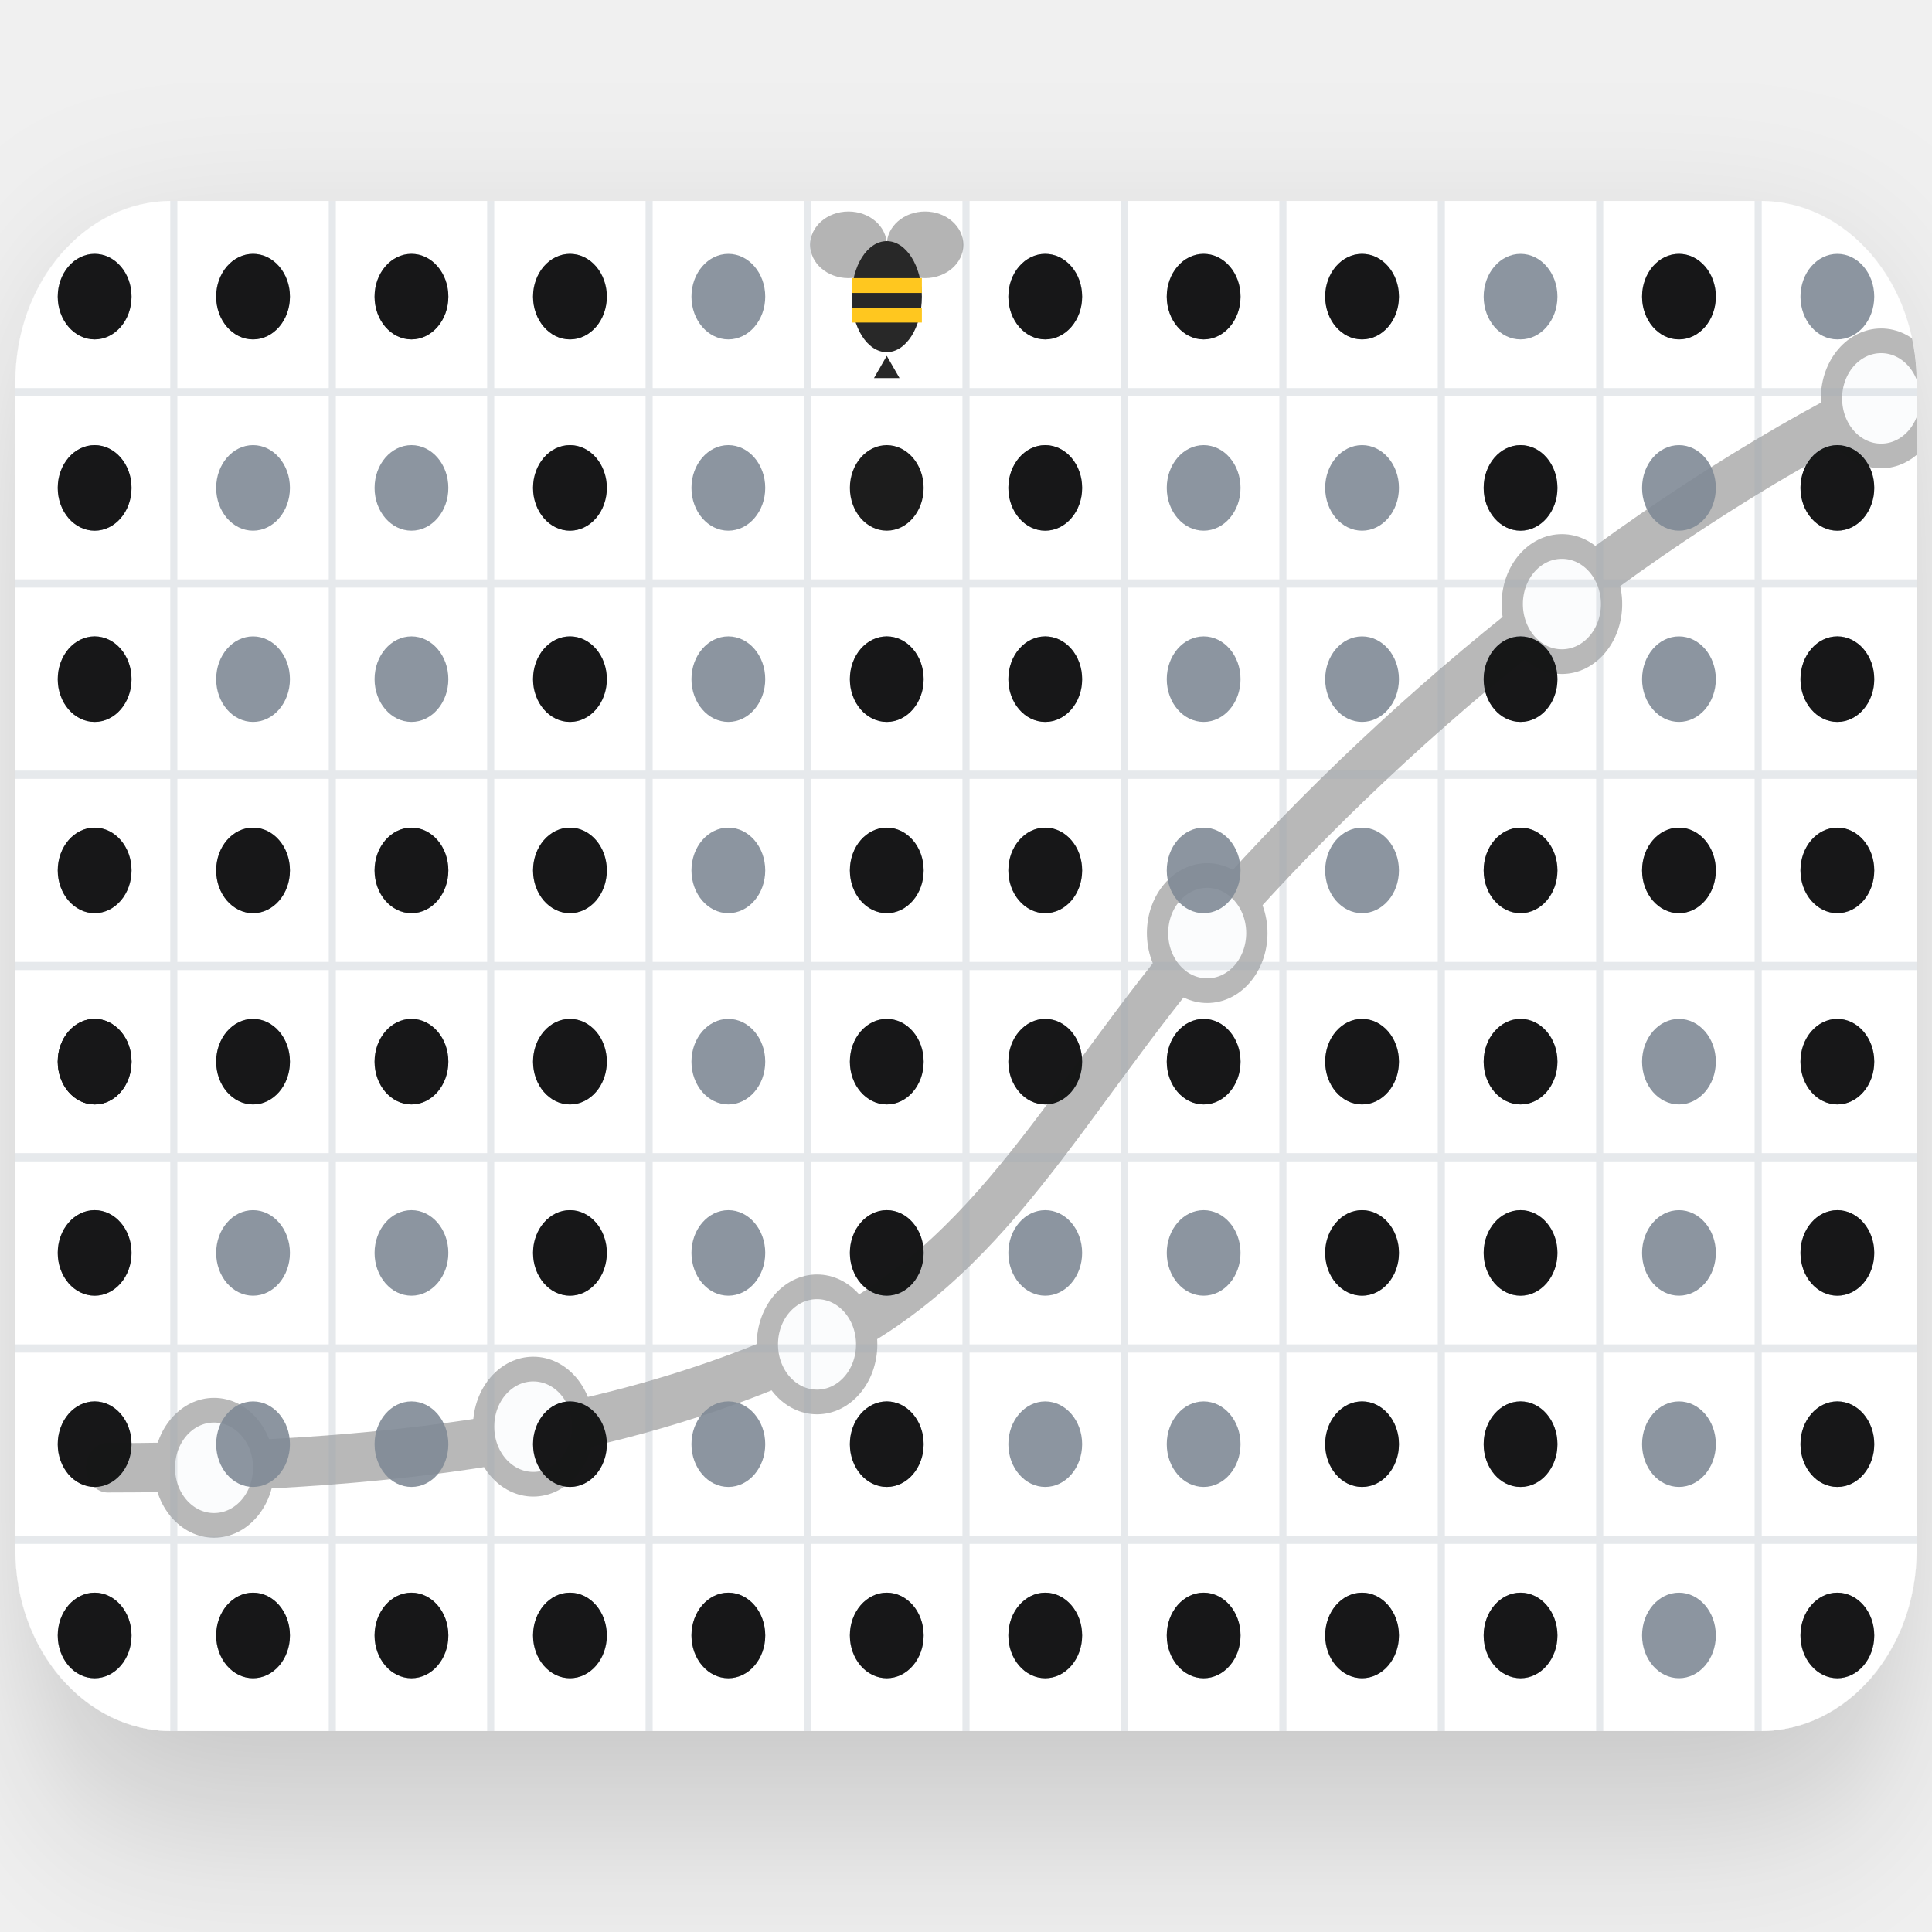
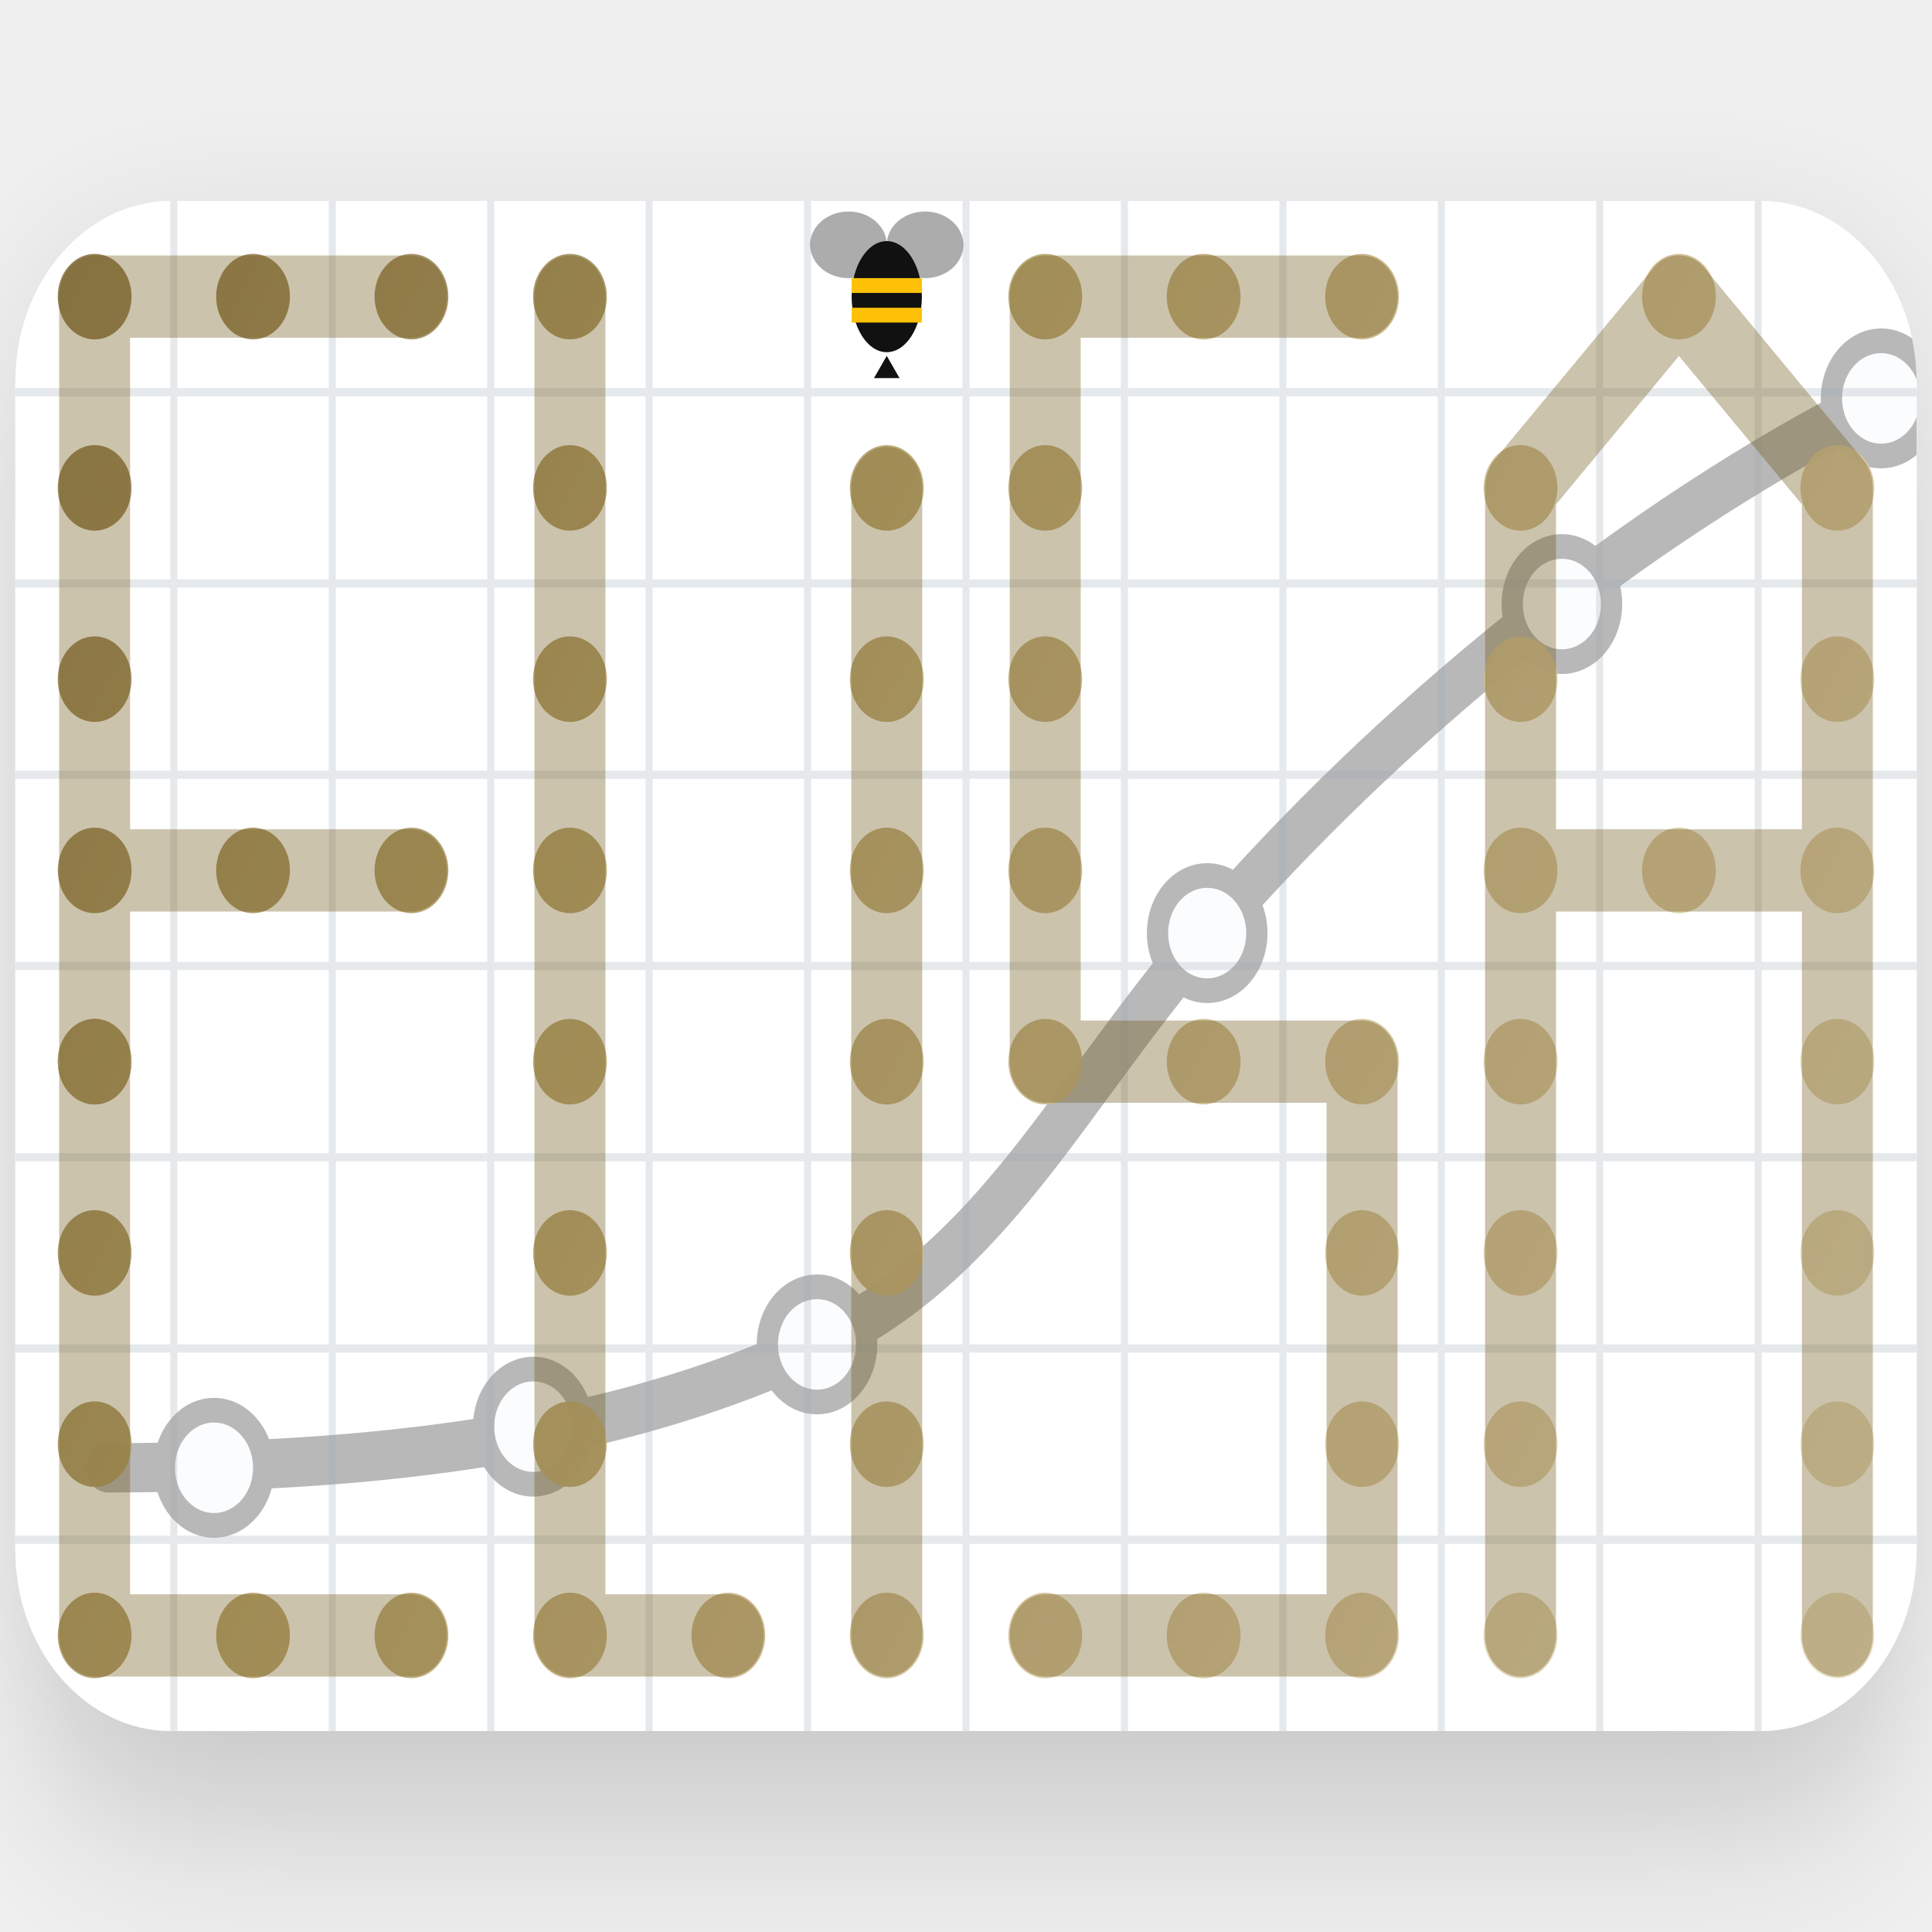
<svg xmlns="http://www.w3.org/2000/svg" width="512" height="512" viewBox="0 0 512 512">
  <defs>
+     <linearGradient id="beeStrokeGrad" x1="120" y1="217" x2="390" y2="380" gradientUnits="userSpaceOnUse">
+       <stop offset="100%" stop-color="#6E5312" />
+     </linearGradient>
+     <linearGradient id="beeWellGrad" x1="390" y1="380" x2="120" y2="217" gradientUnits="userSpaceOnUse">
+       <stop offset="0%" stop-color="#E9DFC6" />
+       <stop offset="35%" stop-color="#D2C19A" />
+       <stop offset="65%" stop-color="#B8A572" />
+       <stop offset="100%" stop-color="#8C7A4F" />
+     </linearGradient>
    <linearGradient id="panelGrad" x1="122" y1="206" x2="390" y2="392" gradientUnits="userSpaceOnUse">
      <stop offset="0" stop-color="#EEF2F6" />
      <stop offset="1" stop-color="#D9E0E8" />
    </linearGradient>
    <filter id="shadow" x="-20%" y="-20%" width="140%" height="140%">
      <feDropShadow dx="0" dy="10" stdDeviation="12" flood-opacity="0.18" />
    </filter>
    <circle id="well" r="5.2" />
    <clipPath id="wellPanelClip">
      <rect x="122" y="206" width="268" height="186" rx="22" />
    </clipPath>
  </defs>
  <g transform="translate(256 256) scale(1.88 2.18) translate(-256 -299)">
    <g filter="url(#shadow)">
      <rect x="122" y="206" width="268" height="186" rx="22" fill="#FFFFFF" opacity="1" />
    </g>
    <g opacity="0.3" clip-path="url(#wellPanelClip)">
      <path d="M135 360                C 180 360, 210 355, 235 345                C 260 335, 270 315, 290 295                C 315 270, 350 245, 385 230" fill="none" stroke="#111111" stroke-width="6" stroke-linecap="round" />
      <g fill="#F2F4F7" stroke="#111111" stroke-width="3">
        <circle cx="150" cy="360" r="7" />
        <circle cx="195" cy="355" r="7" />
        <circle cx="235" cy="345" r="7" />
        <circle cx="290" cy="295" r="7" />
        <circle cx="340" cy="255" r="7" />
        <circle cx="385" cy="230" r="7" />
      </g>
    </g>
    <g opacity="0.25" stroke="#9AA6B2" stroke-width="1">
      <line x1="144.33" y1="206" x2="144.33" y2="392" />
      <line x1="166.67" y1="206" x2="166.67" y2="392" />
      <line x1="189.00" y1="206" x2="189.00" y2="392" />
      <line x1="211.33" y1="206" x2="211.33" y2="392" />
      <line x1="233.67" y1="206" x2="233.67" y2="392" />
      <line x1="256.00" y1="206" x2="256.00" y2="392" />
      <line x1="278.33" y1="206" x2="278.33" y2="392" />
      <line x1="300.67" y1="206" x2="300.67" y2="392" />
      <line x1="323.00" y1="206" x2="323.00" y2="392" />
      <line x1="345.33" y1="206" x2="345.33" y2="392" />
      <line x1="367.67" y1="206" x2="367.67" y2="392" />
      <line x1="122" y1="229.25" x2="390" y2="229.25" />
      <line x1="122" y1="252.50" x2="390" y2="252.50" />
      <line x1="122" y1="275.75" x2="390" y2="275.75" />
      <line x1="122" y1="299.00" x2="390" y2="299.00" />
      <line x1="122" y1="322.25" x2="390" y2="322.25" />
      <line x1="122" y1="345.50" x2="390" y2="345.50" />
      <line x1="122" y1="368.75" x2="390" y2="368.75" />
    </g>
-     <g fill="#7F8A96" opacity="0.9">
-       <use href="#well" x="133.17" y="217.63" />
-       <use href="#well" x="155.50" y="217.63" />
-       <use href="#well" x="177.83" y="217.63" />
-       <use href="#well" x="200.17" y="217.63" />
-       <use href="#well" x="222.50" y="217.63" />
-       <g transform="translate(244.83 217.63) scale(0.9)">
-         <ellipse cx="-6" cy="-7" rx="6" ry="4.5" fill="#111111" opacity="0.35" />
-         <ellipse cx="6" cy="-7" rx="6" ry="4.5" fill="#111111" opacity="0.35" />
-         <ellipse cx="0" cy="0" rx="5.5" ry="7.5" fill="#111111" />
-         <rect x="-5.5" y="-2.5" width="11" height="2" fill="#FFC107" />
-         <rect x="-5.5" y="1.5" width="11" height="2" fill="#FFC107" />
-         <path d="M0 8 L-2 11 L2 11 Z" fill="#111111" />
-       </g>
-       <use href="#well" x="267.17" y="217.63" />
-       <use href="#well" x="289.50" y="217.63" />
-       <use href="#well" x="311.83" y="217.63" />
-       <use href="#well" x="334.17" y="217.63" />
-       <use href="#well" x="356.50" y="217.63" />
-       <use href="#well" x="378.83" y="217.63" />
-       <use href="#well" x="133.17" y="240.88" />
-       <use href="#well" x="155.50" y="240.88" />
-       <use href="#well" x="177.83" y="240.88" />
-       <use href="#well" x="200.17" y="240.88" />
-       <use href="#well" x="222.50" y="240.88" />
-       <use href="#well" x="267.17" y="240.88" />
-       <use href="#well" x="289.50" y="240.88" />
-       <use href="#well" x="311.83" y="240.88" />
-       <use href="#well" x="334.17" y="240.88" />
-       <use href="#well" x="356.50" y="240.88" />
-       <use href="#well" x="378.83" y="240.88" />
-       <use href="#well" x="133.17" y="264.13" />
-       <use href="#well" x="155.50" y="264.13" />
-       <use href="#well" x="177.83" y="264.13" />
-       <use href="#well" x="200.17" y="264.13" />
-       <use href="#well" x="222.50" y="264.13" />
-       <use href="#well" x="244.83" y="264.13" />
-       <use href="#well" x="267.17" y="264.13" />
-       <use href="#well" x="289.50" y="264.13" />
-       <use href="#well" x="311.83" y="264.13" />
-       <use href="#well" x="334.17" y="264.13" />
-       <use href="#well" x="356.50" y="264.13" />
-       <use href="#well" x="378.83" y="264.13" />
-       <use href="#well" x="133.17" y="287.38" />
-       <use href="#well" x="155.50" y="287.38" />
-       <use href="#well" x="177.83" y="287.38" />
-       <use href="#well" x="200.17" y="287.38" />
-       <use href="#well" x="222.50" y="287.38" />
-       <use href="#well" x="244.83" y="287.38" />
-       <use href="#well" x="267.17" y="287.38" />
-       <use href="#well" x="289.50" y="287.38" />
-       <use href="#well" x="311.83" y="287.38" />
-       <use href="#well" x="334.17" y="287.38" />
-       <use href="#well" x="356.50" y="287.38" />
-       <use href="#well" x="378.83" y="287.38" />
-       <use href="#well" x="133.17" y="310.63" />
-       <use href="#well" x="155.50" y="310.63" />
-       <use href="#well" x="177.83" y="310.63" />
-       <use href="#well" x="200.17" y="310.63" />
-       <use href="#well" x="222.50" y="310.63" />
-       <use href="#well" x="244.83" y="310.63" />
-       <use href="#well" x="267.17" y="310.63" />
-       <use href="#well" x="289.50" y="310.63" />
-       <use href="#well" x="311.83" y="310.63" />
-       <use href="#well" x="334.17" y="310.63" />
-       <use href="#well" x="356.50" y="310.63" />
-       <use href="#well" x="378.83" y="310.63" />
-       <use href="#well" x="133.17" y="333.88" />
-       <use href="#well" x="155.50" y="333.88" />
-       <use href="#well" x="177.83" y="333.88" />
-       <use href="#well" x="200.17" y="333.88" />
-       <use href="#well" x="222.50" y="333.88" />
-       <use href="#well" x="244.83" y="333.88" />
-       <use href="#well" x="267.17" y="333.88" />
-       <use href="#well" x="289.50" y="333.88" />
-       <use href="#well" x="311.83" y="333.88" />
-       <use href="#well" x="334.17" y="333.88" />
-       <use href="#well" x="356.50" y="333.88" />
-       <use href="#well" x="378.83" y="333.88" />
-       <use href="#well" x="133.17" y="357.13" />
-       <use href="#well" x="155.50" y="357.13" />
-       <use href="#well" x="177.83" y="357.13" />
-       <use href="#well" x="200.17" y="357.13" />
-       <use href="#well" x="222.50" y="357.13" />
-       <use href="#well" x="244.83" y="357.13" />
-       <use href="#well" x="267.17" y="357.13" />
-       <use href="#well" x="289.50" y="357.13" />
-       <use href="#well" x="311.83" y="357.13" />
-       <use href="#well" x="334.17" y="357.13" />
-       <use href="#well" x="356.50" y="357.13" />
-       <use href="#well" x="378.83" y="357.13" />
-       <use href="#well" x="133.17" y="380.38" />
-       <use href="#well" x="155.50" y="380.38" />
-       <use href="#well" x="177.83" y="380.38" />
-       <use href="#well" x="200.17" y="380.38" />
-       <use href="#well" x="222.50" y="380.38" />
-       <use href="#well" x="244.83" y="380.38" />
-       <use href="#well" x="267.17" y="380.38" />
-       <use href="#well" x="289.50" y="380.38" />
-       <use href="#well" x="311.83" y="380.38" />
-       <use href="#well" x="334.17" y="380.38" />
-       <use href="#well" x="356.50" y="380.38" />
-       <use href="#well" x="378.83" y="380.38" />
+     <g transform="translate(244.83 217.63) scale(0.9)">
+       <ellipse cx="-6" cy="-7" rx="6" ry="4.5" fill="#111111" opacity="0.35" />
+       <ellipse cx="6" cy="-7" rx="6" ry="4.5" fill="#111111" opacity="0.35" />
+       <ellipse cx="0" cy="0" rx="5.5" ry="7.5" fill="#111111" />
+       <rect x="-5.5" y="-2.5" width="11" height="2" fill="#FFC107" />
+       <rect x="-5.5" y="1.5" width="11" height="2" fill="#FFC107" />
+       <path d="M0 8 L-2 11 L2 11 Z" fill="#111111" />
    </g>
-     <g fill="#111111" opacity="0.95">
+     <g fill="url(#beeWellGrad)" opacity="0.95">
      <circle cx="133.17" cy="217.63" r="5.2" />
      <circle cx="155.50" cy="217.63" r="5.2" />
      <circle cx="177.83" cy="217.63" r="5.2" />
      <circle cx="133.17" cy="240.88" r="5.2" />
      <circle cx="133.17" cy="264.13" r="5.2" />
      <circle cx="133.17" cy="287.38" r="5.2" />
      <circle cx="155.50" cy="287.38" r="5.2" />
      <circle cx="177.83" cy="287.38" r="5.2" />
      <circle cx="133.17" cy="310.63" r="5.2" />
-       <circle cx="155.50" cy="310.63" r="5.2" />
-       <circle cx="177.83" cy="310.63" r="5.2" />
      <circle cx="133.17" cy="310.63" r="5.2" />
      <circle cx="133.17" cy="333.88" r="5.2" />
      <circle cx="133.17" cy="357.13" r="5.2" />
      <circle cx="133.17" cy="380.38" r="5.2" />
      <circle cx="155.50" cy="380.38" r="5.2" />
      <circle cx="177.83" cy="380.38" r="5.2" />
      <circle cx="200.17" cy="217.63" r="5.2" />
      <circle cx="200.17" cy="240.88" r="5.2" />
      <circle cx="200.17" cy="264.13" r="5.2" />
      <circle cx="200.17" cy="287.38" r="5.2" />
      <circle cx="200.17" cy="310.63" r="5.2" />
      <circle cx="200.17" cy="333.88" r="5.2" />
      <circle cx="200.17" cy="357.13" r="5.2" />
      <circle cx="200.17" cy="380.38" r="5.2" />
      <circle cx="222.50" cy="380.38" r="5.2" />
      <circle cx="244.83" cy="240.88" r="5.2" />
      <circle cx="244.83" cy="264.13" r="5.2" />
      <circle cx="244.83" cy="287.38" r="5.2" />
      <circle cx="244.83" cy="310.63" r="5.2" />
      <circle cx="244.83" cy="333.88" r="5.2" />
      <circle cx="244.83" cy="357.13" r="5.2" />
      <circle cx="244.83" cy="380.38" r="5.2" />
      <circle cx="267.17" cy="217.63" r="5.2" />
      <circle cx="289.50" cy="217.63" r="5.2" />
      <circle cx="311.83" cy="217.63" r="5.2" />
      <circle cx="267.17" cy="240.88" r="5.2" />
      <circle cx="267.17" cy="264.13" r="5.2" />
      <circle cx="267.17" cy="287.38" r="5.2" />
      <circle cx="267.17" cy="310.63" r="5.2" />
      <circle cx="289.50" cy="310.63" r="5.2" />
      <circle cx="311.83" cy="310.63" r="5.2" />
      <circle cx="311.83" cy="333.88" r="5.2" />
      <circle cx="311.83" cy="357.13" r="5.2" />
      <circle cx="267.17" cy="380.38" r="5.2" />
      <circle cx="289.50" cy="380.38" r="5.2" />
      <circle cx="311.83" cy="380.38" r="5.2" />
      <circle cx="356.50" cy="217.63" r="5.2" />
      <circle cx="334.17" cy="240.88" r="5.2" />
      <circle cx="378.83" cy="240.88" r="5.2" />
      <circle cx="334.17" cy="264.13" r="5.2" />
      <circle cx="378.83" cy="264.13" r="5.2" />
      <circle cx="334.17" cy="287.38" r="5.2" />
      <circle cx="356.50" cy="287.38" r="5.2" />
      <circle cx="378.83" cy="287.38" r="5.2" />
      <circle cx="334.17" cy="310.63" r="5.2" />
      <circle cx="378.83" cy="310.63" r="5.2" />
      <circle cx="334.17" cy="333.88" r="5.2" />
      <circle cx="378.83" cy="333.88" r="5.2" />
      <circle cx="334.17" cy="357.13" r="5.2" />
      <circle cx="378.83" cy="357.13" r="5.2" />
      <circle cx="334.17" cy="380.38" r="5.2" />
      <circle cx="378.83" cy="380.38" r="5.2" />
    </g>
+     <g fill="none" stroke="url(#beeStrokeGrad)" stroke-width="10" stroke-linecap="round" stroke-linejoin="round" opacity="0.35">
+       <path d="M133.17 217.63 L133.17 240.88 L133.17 264.13 L133.17 287.38 L133.17 310.63 L133.17 333.88 L133.17 357.13 L133.17 380.38" />
+       <path d="M133.17 217.63 L155.50 217.63 L177.83 217.63" />
+       <path d="M133.17 287.38 L155.50 287.38 L177.83 287.38" />
+       <path d="M133.17 380.38 L155.50 380.38 L177.83 380.38" />
+       <path d="M200.17 217.63 L200.17 240.88 L200.17 264.13 L200.17 287.38 L200.17 310.63 L200.17 333.88 L200.17 357.13 L200.17 380.38" />
+       <path d="M200.17 380.38 L222.50 380.38" />
+       <path d="M244.83 240.88 L244.83 264.13 L244.83 287.38 L244.83 310.63 L244.83 333.88 L244.83 357.13 L244.83 380.38" />
+       <path d="   M267.17 217.63 L289.50 217.63 L311.83 217.63   M267.17 217.63 L267.17 240.88 L267.17 264.13 L267.17 287.38 L267.17 310.63   M267.17 310.63 L289.50 310.63 L311.83 310.63   M311.83 310.63 L311.83 333.88 L311.83 357.13 L311.83 380.38   M267.17 380.38 L289.50 380.38 L311.83 380.38 " />
+       <path d="M356.50 217.63 L378.83 240.88 L378.83 264.13 L378.83 287.38 L378.83 310.63 L378.83 333.88 L378.83 357.13 L378.83 380.38" />
+       <path d="M356.50 217.63 L334.17 240.88 L334.17 264.13 L334.17 287.38 L334.17 310.63 L334.17 333.88 L334.17 357.13 L334.17 380.38" />
+       <path d="M334.17 287.38 L356.50 287.38 L378.83 287.38" />
+     </g>
  </g>
</svg>
